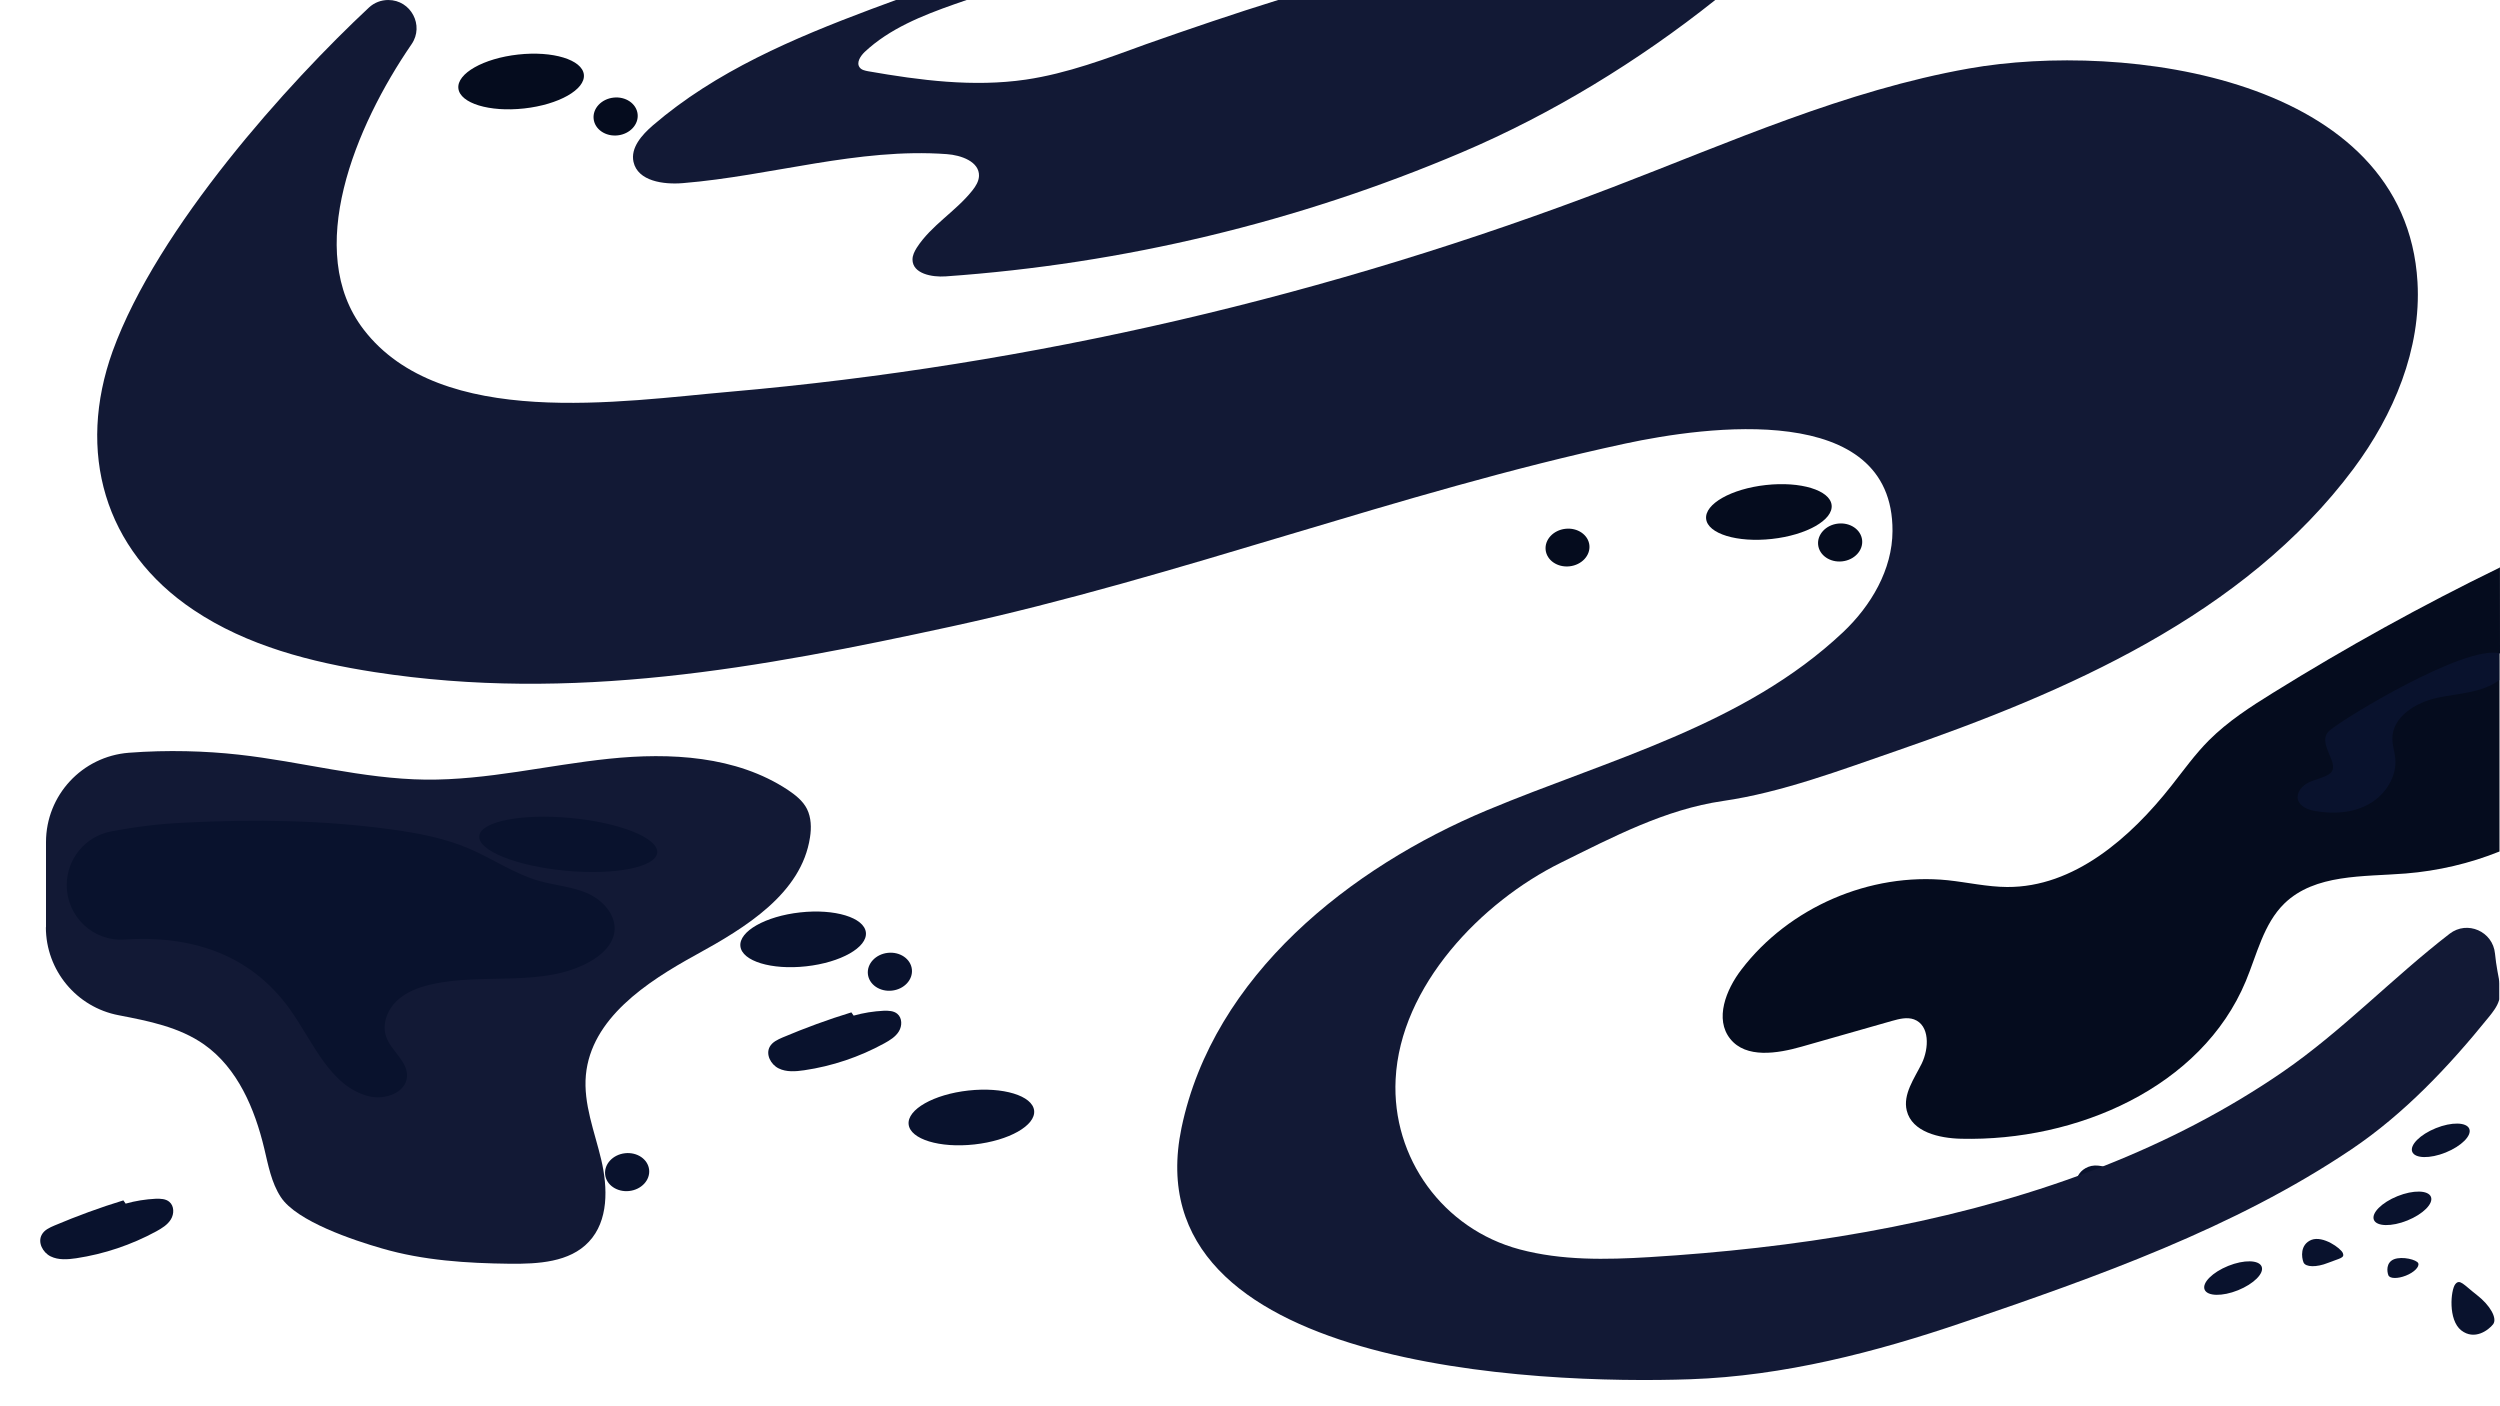
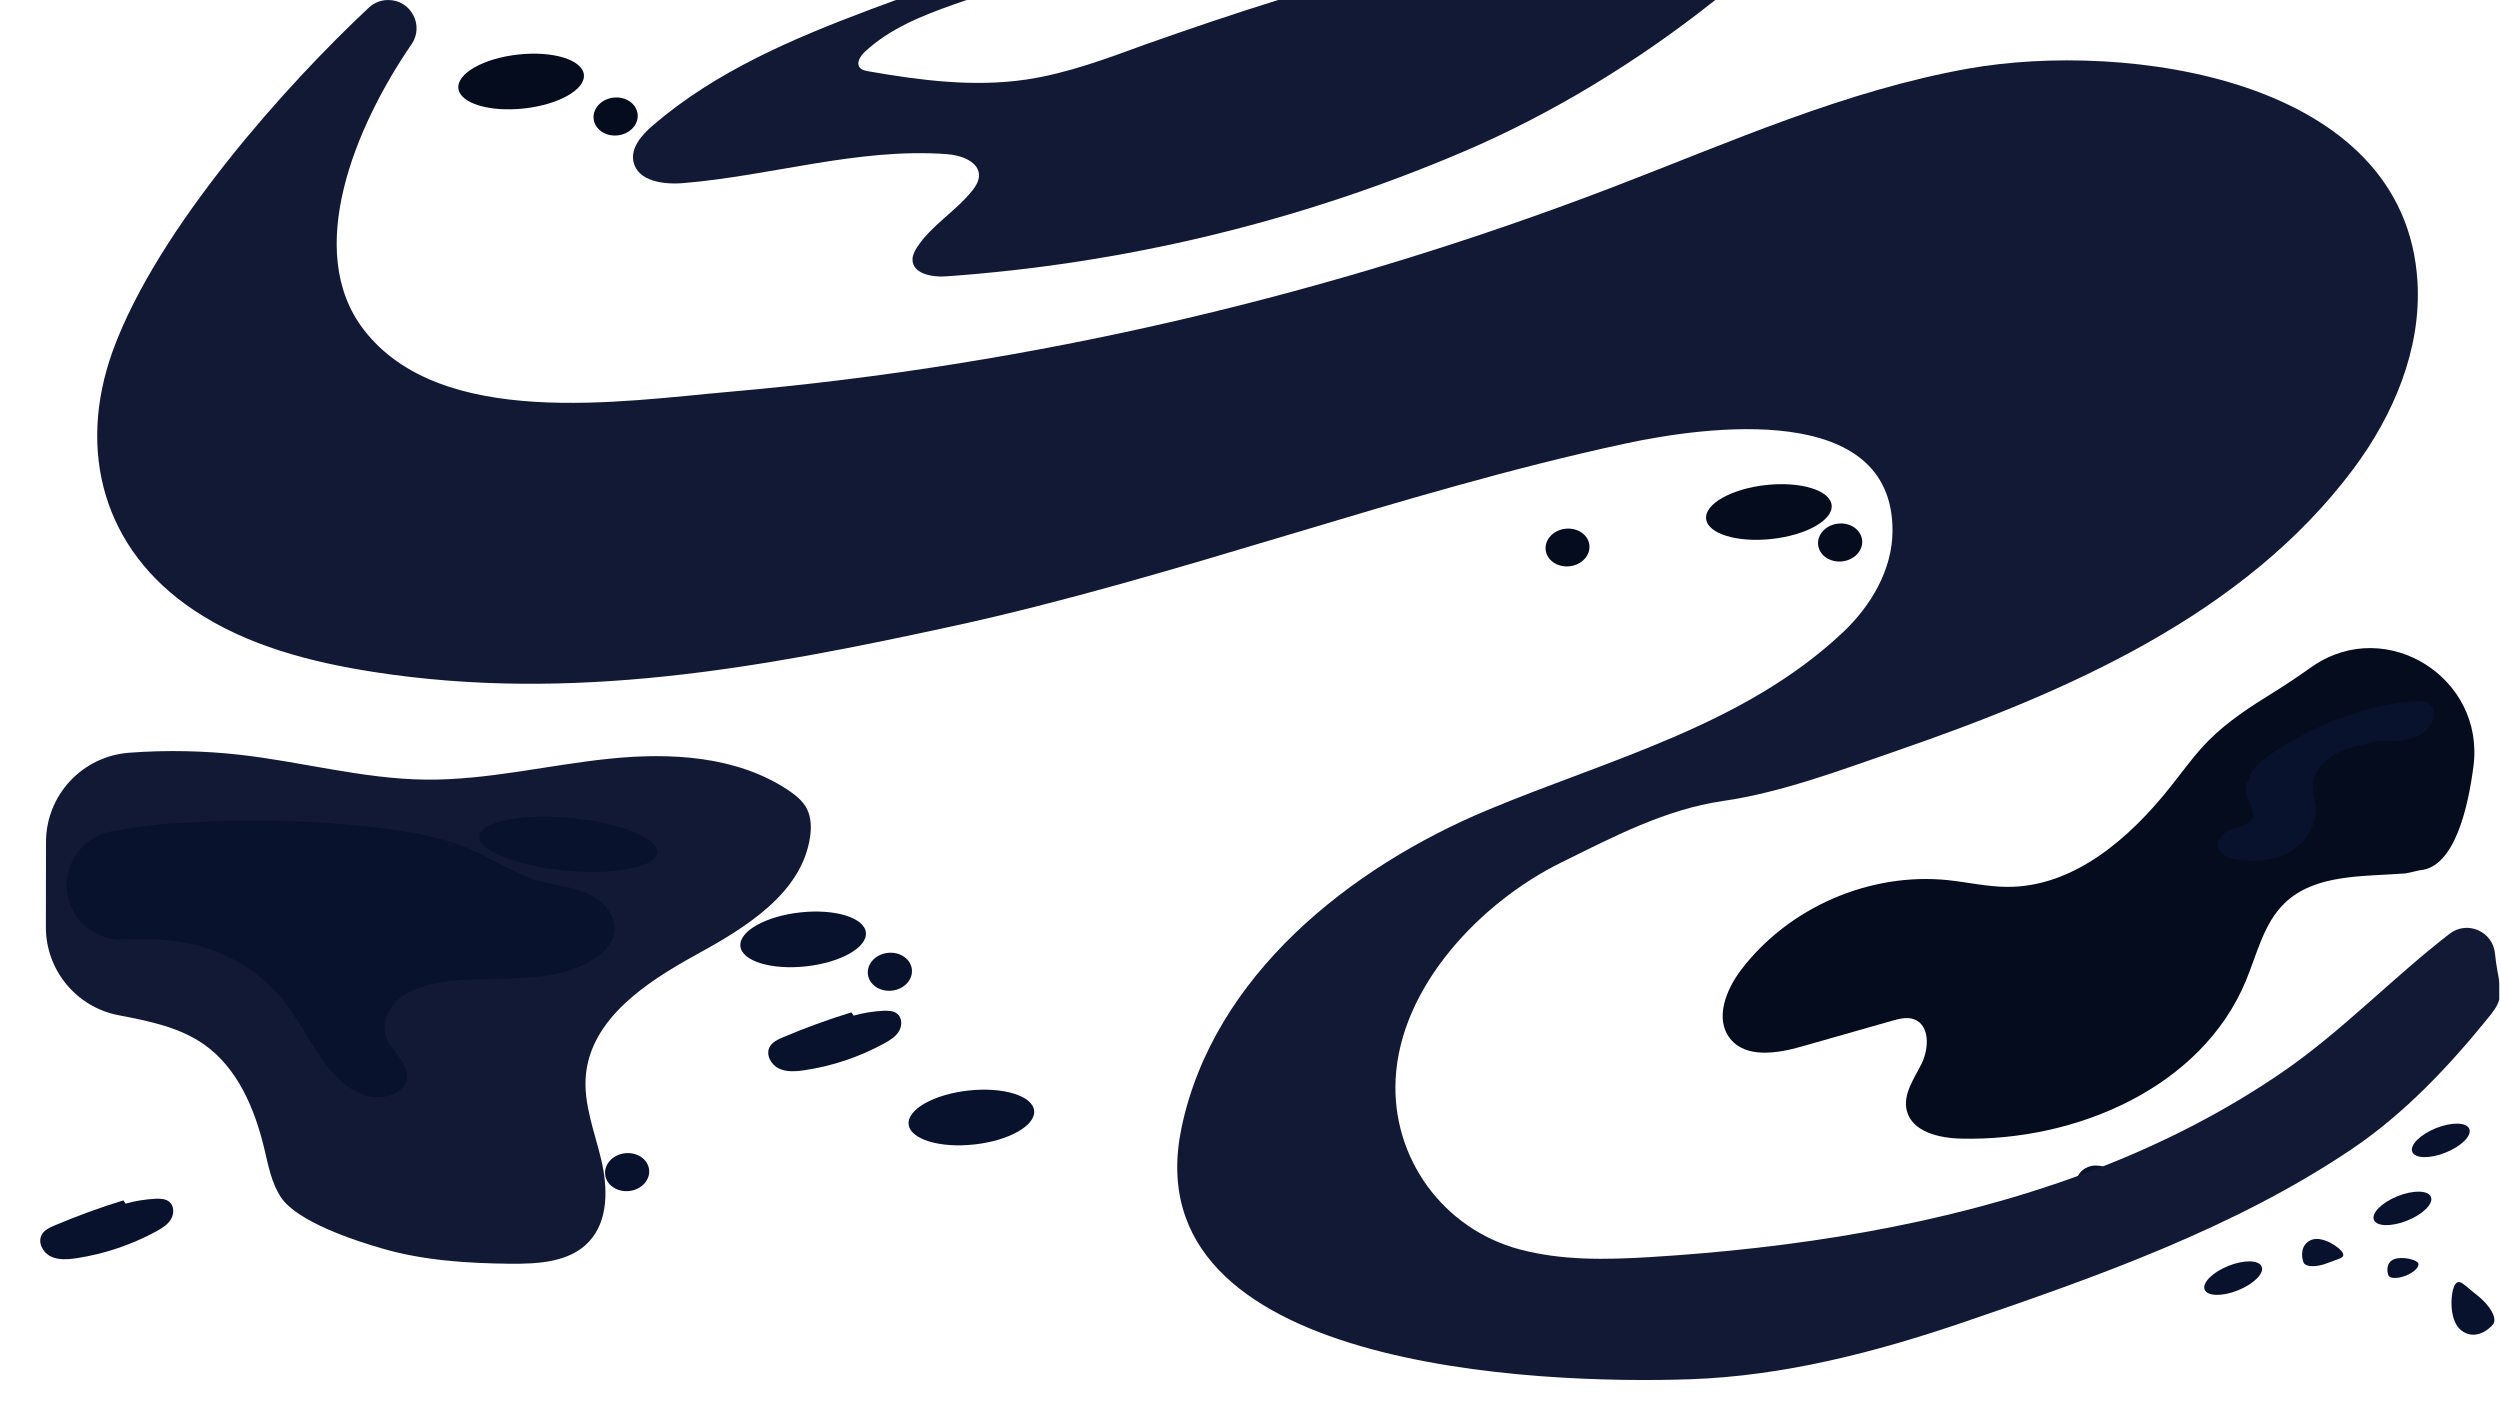
<svg xmlns="http://www.w3.org/2000/svg" version="1.1" id="Layer_1" x="0px" y="0px" viewBox="0 0 2000 1124.7" style="enable-background:new 0 0 2000 1124.7;" xml:space="preserve">
  <style type="text/css">
- 	.st0{fill:url(#SVGID_1_);}
- 	.st1{fill:none;}
- 	.st2{fill:#09122D;}
- 	.st3{fill:#121935;}
- 	.st4{fill:#050C1E;}
+ 	.st0{fill:none;}
+ 	.st1{fill:#09122D;}
+ 	.st2{fill:#121935;}
+ 	.st3{fill:#050C1E;}
</style>
-   <linearGradient id="SVGID_1_" gradientUnits="userSpaceOnUse" x1="1999.729" y1="587.976" x2="1999.729" y2="660.769" gradientTransform="matrix(1 0 0 -1 0 1124.695)">
-     <stop offset="0" style="stop-color:#002F7F" />
-     <stop offset="2.000000e-02" style="stop-color:#002C77" />
-     <stop offset="9.000000e-02" style="stop-color:#001E59" />
-     <stop offset="0.18" style="stop-color:#001341" />
-     <stop offset="0.27" style="stop-color:#000B2E" />
-     <stop offset="0.39" style="stop-color:#000520" />
-     <stop offset="0.53" style="stop-color:#000118" />
-     <stop offset="0.79" style="stop-color:#000016" />
-   </linearGradient>
-   <path class="st0" d="M2000,522.8l-0.5-0.1v-68.4l0.4-0.2L2000,522.8z" />
-   <line class="st1" x1="1999.5" y1="681.2" x2="1999.5" y2="544" />
-   <rect class="st1" width="1999.5" height="1124.7" />
-   <ellipse transform="matrix(0.9274 -0.3741 0.3741 0.9274 -199.4789 796.7578)" class="st2" cx="1952.6" cy="912.2" rx="24.6" ry="10.5" />
-   <path class="st2" d="M1934.6,1010.6c1.1,2.8-3.3,7.3-9.9,9.9c-6.6,2.6-12.9,2.5-14-0.3c-1.1-2.8-2.1-10.1,4.5-12.8  C1921.9,1004.8,1933.5,1007.8,1934.6,1010.6z" />
-   <path class="st2" d="M1705,947.9c2.2,5.4-3.6,5.6-16.2,10.7c-12.6,5.1-24.6,4.8-26.8-0.6c-2.2-5.4-4-19.4,8.6-24.5  S1702.8,942.5,1705,947.9z" />
-   <path class="st2" d="M1964.2,1027.4c3.6-4.6,6.6,0.3,17.3,8.6s16.5,18.7,13,23.4c-3.6,4.6-14.8,13.2-25.5,4.9  C1958.3,1055.9,1960.6,1032,1964.2,1027.4z" />
-   <path class="st2" d="M1874.3,1002.5c1.6,4-2.6,4.1-11.9,7.8c-9.2,3.7-18,3.5-19.6-0.4c-1.6-4-2.9-14.2,6.3-18  C1858.4,988.3,1872.7,998.6,1874.3,1002.5z" />
-   <ellipse transform="matrix(0.9274 -0.3741 0.3741 0.9274 -252.7829 742.6178)" class="st2" cx="1786.5" cy="1022.4" rx="24.6" ry="10.5" />
-   <ellipse transform="matrix(0.9274 -0.3741 0.3741 0.9274 -222.0468 789.2238)" class="st2" cx="1921.9" cy="966.6" rx="24.6" ry="10.5" />
-   <path class="st3" d="M1999.1,783c0.2,1.3,0.3,2.6,0.3,3.9v12.5c-0.1,0.3-0.2,0.6-0.2,0.9c-1.5,5-4.9,9.3-8.2,13.4  c-32.1,39.7-67.6,77.3-109.9,105.8c-93.9,63.2-204,102-310.3,138.3c-70.4,24-143.9,43-218.6,45.6c-120.9,4.2-447.2-8-407-201.1  c25.5-122.2,135.4-208.5,244.4-254.1c97.6-40.8,205.7-67.9,284.7-142.3c22.5-21.2,39.6-50.2,39.7-81.1  c0.5-104.6-149.4-83.8-214-69.9c-181.5,39.1-356.2,106.5-538.5,146.2c-154.1,33.5-303.9,61-461.7,36.6  c-50.9-7.9-102.1-21-144.9-49.7c-72-48.1-93.6-126.9-64.8-207C126,181.9,231.3,65.6,295.2,6c4.2-3.9,9.7-6,15.4-6h0  c18.2,0,28.9,20.4,18.7,35.3c-45.2,65.8-86.6,165.5-38.4,228.3c61.6,80.4,206.6,57.3,293,49.8c241.6-21.1,480-76.9,706.4-163.7  c93.6-35.9,186.1-77.4,284.8-94.9c124.6-22.1,349.4,6.6,358.9,170.9c3.1,53.6-19.1,106.2-51.2,149.3  c-87.6,117.4-230.1,178.8-364.8,225.4c-45,15.5-92.6,33.6-139.7,40.4c-46.1,6.7-87.8,28.7-129.7,49.4  c-63.6,31.4-128.4,98.6-132.1,173.2c-3.2,63.1,38.1,119.8,99.2,136.1c33.7,9,69.1,8.3,103.9,6.2c114.4-7,233.4-25.1,343.1-65.1  c6.6-2.4,13.1-4.9,19.7-7.5l0,0c50.7-20,99.2-44.9,144.1-75.8c47.4-32.7,87.7-75.2,133.2-110.3c14.1-10.9,34.6-1.9,36.3,15.9  c0.5,4.7,1.1,9.5,2,14.2C1998.3,779,1998.7,781,1999.1,783z" />
-   <path class="st3" d="M1372.2,0c-61.3,48.8-130.9,91.4-203,122c-131.1,55.7-270.5,89.1-412.6,99.1c-11.2,0.8-26.6-2.2-26.6-13.5  c0-3.4,1.6-6.5,3.4-9.4c11.5-17.9,31.1-29,44.4-45.7c2.7-3.4,5.2-7.3,5.4-11.7c0.4-11.5-14.3-16.7-25.8-17.5  c-70.8-5.2-140.4,17.4-211.1,23.2c-15.6,1.3-36.1-1.6-39.5-17c-2.5-11.3,6.7-21.6,15.5-29.2c50.3-43.3,112.6-69.7,174.7-93  c6.7-2.5,13.5-5,20.3-7.5h56.6c-3.5,1.2-6.9,2.4-10.4,3.6c-25.8,9.1-51.9,19.5-71.8,38.2c-3.4,3.3-6.8,8.5-4,12.3  c1.5,2.1,4.3,2.6,6.8,3.1c41.7,7.3,84.2,12.8,126.1,6.7c33.2-4.9,64.9-16.9,96.4-28.4C951.9,23,987.1,11,1022.5,0H1372.2z" />
-   <path class="st4" d="M1999.5,544v-21.4l0.5,0.1l-0.1-68.7l-0.4,0.2c-62,30.2-122.4,63.6-181,100c-18.1,11.2-36.2,22.9-51.3,38  c-11.1,11.1-20.3,24-30,36.3c-33,41.9-78.1,81.4-131.5,81.1c-15.9-0.1-31.6-3.7-47.4-5.4c-62.4-6.4-127.2,21.7-165.2,71.5  c-12.3,16-21.6,39.6-8.9,55.4c12.6,15.8,37.6,11.8,57.2,6.2l72.3-20.6c5.7-1.6,11.9-3.2,17.5-1.2c12.7,4.7,12.1,23.1,6.2,35.3  c-6,12.1-15.2,24.6-12,37.7c4.2,17.1,25.9,22.1,43.5,22.5c92.2,2.2,192.2-40.9,227.7-126c9-21.6,14.2-45.9,30.9-62.2  c24.5-23.8,63.1-21.3,97.1-24c25.8-2.1,51.1-8,75-17.6V544z" />
-   <path class="st3" d="M36.7,741.8c0,34.4,24.5,64,58.3,70.4h0c23.8,4.6,48.4,9.4,68.3,23.4c26.8,18.9,40.5,51.4,48.1,83.2  c3.2,13.4,5.7,27.3,13.2,38.8c12.7,19.6,58.9,34.8,80.8,41.1c33.1,9.7,68.1,11.9,102.5,12.3c22.5,0.2,47.8-1.1,63.2-17.6  c15.8-16.8,15.2-43.1,9.9-65.6c-5.3-22.5-14.4-44.7-12.3-67.7c4.2-45.2,48.3-74.4,88-96.2c39.8-21.8,84.5-49.1,91.3-94  c1.2-7.6,1-15.8-2.4-22.7c-3.3-6.6-9.4-11.3-15.5-15.4c-41.2-27.1-93.8-29.9-142.9-24.8s-97.5,17.2-146.8,16.7  c-50.4-0.6-99.6-14.5-149.6-20c-26-2.9-56.6-3.9-87.7-1.5c-37.4,2.9-66.3,34-66.3,71.5V741.8z" />
-   <path class="st2" d="M53.4,708.1c0-20.9,14.7-38.9,35.2-42.9c19.6-3.8,39.5-6.2,59.4-7.1c55.4-2.8,111.2-2.1,166.2,5.6  c20.8,2.9,41.8,6.9,61.1,15.2c18.7,8,35.9,20,55.5,25.7c12.9,3.7,26.6,4.6,38.9,9.9c12.3,5.4,23.3,17.2,21.9,30.5  c-1.2,10.6-10,18.8-19.3,24.1c-37.7,21.4-85.3,8.7-127.6,18.5c-10.1,2.3-20.2,6.2-27.6,13.4c-7.4,7.2-11.6,18.5-8.2,28.3  c4,11.6,17.5,19.8,16.7,32c-0.9,13.1-17.9,18.9-30.6,15.7c-31.2-7.9-44.5-43.7-63.3-69.9c-32.8-45.5-81.3-58.8-132-55.5  C74.6,753.4,53.4,733.3,53.4,708.1L53.4,708.1z" />
-   <ellipse transform="matrix(9.306565e-02 -0.9957 0.9957 9.306565e-02 -260.3001 1065.168)" class="st2" cx="454.5" cy="675.5" rx="21.2" ry="71.5" />
-   <ellipse transform="matrix(0.994 -0.1094 0.1094 0.994 -78.3452 74.7859)" class="st2" cx="642.5" cy="751.5" rx="50.5" ry="21.7" />
-   <ellipse transform="matrix(0.994 -0.1094 0.1094 0.994 -4.6346 45.9996)" class="st4" cx="416.9" cy="65.2" rx="50.5" ry="21.7" />
-   <ellipse transform="matrix(0.994 -0.1094 0.1094 0.994 -36.3167 157.2561)" class="st4" cx="1415.1" cy="409.6" rx="50.5" ry="21.7" />
-   <ellipse transform="matrix(0.994 -0.1094 0.1094 0.994 -76.9822 166.6554)" class="st4" cx="1480.5" cy="785" rx="50.5" ry="21.7" />
-   <ellipse transform="matrix(0.994 -0.1094 0.1094 0.994 -93.1331 90.3672)" class="st2" cx="777.1" cy="894" rx="50.5" ry="21.7" />
-   <ellipse transform="matrix(0.994 -0.1094 0.1094 0.994 -99.567 60.5069)" class="st2" cx="501.7" cy="937.7" rx="17.7" ry="15.2" />
-   <ellipse transform="matrix(0.9939 -0.1104 0.1104 0.9939 -40.6964 141.16)" class="st4" cx="1254" cy="438" rx="17.6" ry="15.1" />
-   <ellipse transform="matrix(0.994 -0.1094 0.1094 0.994 -7.2386 54.4341)" class="st4" cx="492.5" cy="93.2" rx="17.7" ry="15.2" />
-   <ellipse transform="matrix(0.994 -0.1094 0.1094 0.994 -80.7628 82.5339)" class="st2" cx="711.9" cy="777.4" rx="17.7" ry="15.2" />
-   <ellipse transform="matrix(0.994 -0.1094 0.1094 0.994 -38.6411 163.6337)" class="st4" cx="1472.1" cy="434" rx="17.7" ry="15.2" />
-   <path class="st2" d="M1999.5,522.6V544c-13.9,10.4-32.6,10.6-49.6,14.2c-17.2,3.7-36.2,15.3-36,32.9c0,5.2,1.8,10.2,2.3,15.4  c1.5,14.7-7.8,29.2-20.6,36.5c-12.8,7.4-28.5,8.4-43.1,5.9c-5.9-1-12.8-3.6-14.2-9.4c-1.3-5.6,3.4-11,8.6-13.5  c5.2-2.5,11.2-3.5,16.1-6.5c11.8-7.4-11.5-25.1,0.9-35.3C1876.2,573.9,1971.3,516.2,1999.5,522.6z" />
-   <path class="st2" d="M681.1,809.9c-18.7,5.7-37.1,12.5-55.1,20.1c-3.9,1.7-8.1,3.6-10.2,7.4c-3.4,6.1,0.8,14.2,7.1,17.3  c6.2,3.1,13.6,2.5,20.5,1.5c22.4-3.3,44.1-10.6,64-21.5c4.5-2.5,9-5.2,11.7-9.6s2.7-10.7-1.2-14c-2.9-2.5-7.1-2.6-10.9-2.5  c-8.2,0.4-16.3,1.7-24.1,3.9L681.1,809.9z" />
-   <path class="st2" d="M98.7,960.3c-18.7,5.7-37.1,12.5-55.1,20.1c-4,1.7-8.2,3.6-10.2,7.4c-3.4,6.1,0.8,14.2,7.1,17.3  s13.6,2.5,20.5,1.5c22.4-3.4,44.1-10.7,64-21.5c4.5-2.5,9-5.2,11.7-9.6s2.7-10.7-1.2-14c-2.9-2.5-7.1-2.6-10.9-2.5  c-8.2,0.4-16.3,1.7-24.1,3.9L98.7,960.3z" />
+   <line class="st0" x1="1999.5" y1="681.2" x2="1999.5" y2="544" />
+   <rect class="st0" width="1999.5" height="1124.7" />
+   <ellipse transform="matrix(0.9274 -0.3741 0.3741 0.9274 -199.495 796.7054)" class="st1" cx="1952.6" cy="912.3" rx="24.6" ry="10.5" />
+   <path class="st1" d="M1934.6,1010.6c1.1,2.8-3.3,7.3-9.9,9.9c-6.6,2.6-12.9,2.5-14-0.3s-2.1-10.1,4.5-12.8  C1921.9,1004.8,1933.5,1007.8,1934.6,1010.6z" />
+   <path class="st1" d="M1705,947.9c2.2,5.4-3.6,5.6-16.2,10.7c-12.6,5.1-24.6,4.8-26.8-0.6c-2.2-5.4-4-19.4,8.6-24.5  S1702.8,942.5,1705,947.9z" />
+   <path class="st1" d="M1964.2,1027.4c3.6-4.6,6.6,0.3,17.3,8.6s16.5,18.7,13,23.4c-3.6,4.6-14.8,13.2-25.5,4.9  C1958.3,1055.9,1960.6,1032,1964.2,1027.4z" />
+   <path class="st1" d="M1874.3,1002.5c1.6,4-2.6,4.1-11.9,7.8c-9.2,3.7-18,3.5-19.6-0.4c-1.6-4-2.9-14.2,6.3-18  C1858.4,988.3,1872.7,998.6,1874.3,1002.5z" />
+   <ellipse transform="matrix(0.9274 -0.3741 0.3741 0.9274 -252.7813 742.5623)" class="st1" cx="1786.5" cy="1022.5" rx="24.6" ry="10.5" />
+   <ellipse transform="matrix(0.9274 -0.3741 0.3741 0.9274 -222.0746 789.1752)" class="st1" cx="1921.9" cy="966.7" rx="24.6" ry="10.5" />
+   <path class="st2" d="M1999.1,783c0.2,1.3,0.3,2.6,0.3,3.9v12.5c-0.1,0.3-0.2,0.6-0.2,0.9c-1.5,5-4.9,9.3-8.2,13.4  c-32.1,39.7-67.6,77.3-109.9,105.8c-93.9,63.2-204,102-310.3,138.3c-70.4,24-143.9,43-218.6,45.6c-120.9,4.2-447.2-8-407-201.1  c25.5-122.2,135.4-208.5,244.4-254.1c97.6-40.8,205.7-67.9,284.7-142.3c22.5-21.2,39.6-50.2,39.7-81.1  c0.5-104.6-149.4-83.8-214-69.9C1118.5,394,943.8,461.4,761.5,501.1c-154.1,33.5-303.9,61-461.7,36.6c-50.9-7.9-102.1-21-144.9-49.7  c-72-48.1-93.6-126.9-64.8-207C126,181.9,231.3,65.6,295.2,6c4.2-3.9,9.7-6,15.4-6l0,0c18.2,0,28.9,20.4,18.7,35.3  c-45.2,65.8-86.6,165.5-38.4,228.3c61.6,80.4,206.6,57.3,293,49.8c241.6-21.1,480-76.9,706.4-163.7c93.6-35.9,186.1-77.4,284.8-94.9  c124.6-22.1,349.4,6.6,358.9,170.9c3.1,53.6-19.1,106.2-51.2,149.3c-87.6,117.4-230.1,178.8-364.8,225.4  c-45,15.5-92.6,33.6-139.7,40.4c-46.1,6.7-87.8,28.7-129.7,49.4c-63.6,31.4-128.4,98.6-132.1,173.2c-3.2,63.1,38.1,119.8,99.2,136.1  c33.7,9,69.1,8.3,103.9,6.2c114.4-7,233.4-25.1,343.1-65.1c6.6-2.4,13.1-4.9,19.7-7.5l0,0c50.7-20,99.2-44.9,144.1-75.8  c47.4-32.7,87.7-75.2,133.2-110.3c14.1-10.9,34.6-1.9,36.3,15.9c0.5,4.7,1.1,9.5,2,14.2C1998.3,779,1998.7,781,1999.1,783z" />
+   <path class="st2" d="M1372.2,0c-61.3,48.8-130.9,91.4-203,122c-131.1,55.7-270.5,89.1-412.6,99.1c-11.2,0.8-26.6-2.2-26.6-13.5  c0-3.4,1.6-6.5,3.4-9.4c11.5-17.9,31.1-29,44.4-45.7c2.7-3.4,5.2-7.3,5.4-11.7c0.4-11.5-14.3-16.7-25.8-17.5  c-70.8-5.2-140.4,17.4-211.1,23.2c-15.6,1.3-36.1-1.6-39.5-17c-2.5-11.3,6.7-21.6,15.5-29.2C572.6,57,634.9,30.6,697,7.3  c6.7-2.5,13.5-5,20.3-7.5h56.6c-3.5,1.2-6.9,2.4-10.4,3.6c-25.8,9.1-51.9,19.5-71.8,38.2c-3.4,3.3-6.8,8.5-4,12.3  c1.5,2.1,4.3,2.6,6.8,3.1c41.7,7.3,84.2,12.8,126.1,6.7c33.2-4.9,64.9-16.9,96.4-28.4C951.9,23,987.1,11,1022.5,0H1372.2z" />
+   <path class="st3" d="M1978.8,612.7c9-70.4-69.3-119.8-128.1-80.1c-0.7,0.5-1.4,0.9-2.1,1.4c-8.8,6.3-18.5,12.9-30.1,20.1  c-18.1,11.2-36.2,22.9-51.3,38c-11.1,11.1-20.3,24-30,36.3c-33,41.9-78.1,81.4-131.5,81.1c-15.9-0.1-31.6-3.7-47.4-5.4  c-62.4-6.4-127.2,21.7-165.2,71.5c-12.3,16-21.6,39.6-8.9,55.4c12.6,15.8,37.6,11.8,57.2,6.2l72.3-20.6c5.7-1.6,11.9-3.2,17.5-1.2  c12.7,4.7,12.1,23.1,6.2,35.3c-6,12.1-15.2,24.6-12,37.7c4.2,17.1,25.9,22.1,43.5,22.5c92.2,2.2,192.2-40.9,227.7-126  c9-21.6,14.2-45.9,30.9-62.2c24.5-23.8,63.1-21.3,97.1-24c0.3,0,11.2-2.5,11.4-2.5C1963.8,693.9,1974.6,645.5,1978.8,612.7z" />
+   <path class="st2" d="M36.7,741.8c0,34.4,24.5,64,58.3,70.4l0,0c23.8,4.6,48.4,9.4,68.3,23.4c26.8,18.9,40.5,51.4,48.1,83.2  c3.2,13.4,5.7,27.3,13.2,38.8c12.7,19.6,58.9,34.8,80.8,41.1c33.1,9.7,68.1,11.9,102.5,12.3c22.5,0.2,47.8-1.1,63.2-17.6  c15.8-16.8,15.2-43.1,9.9-65.6c-5.3-22.5-14.4-44.7-12.3-67.7c4.2-45.2,48.3-74.4,88-96.2c39.8-21.8,84.5-49.1,91.3-94  c1.2-7.6,1-15.8-2.4-22.7c-3.3-6.6-9.4-11.3-15.5-15.4c-41.2-27.1-93.8-29.9-142.9-24.8s-97.5,17.2-146.8,16.7  c-50.4-0.6-99.6-14.5-149.6-20c-26-2.9-56.6-3.9-87.7-1.5c-37.4,2.9-66.3,34-66.3,71.5L36.7,741.8L36.7,741.8z" />
+   <path class="st1" d="M53.4,708.1c0-20.9,14.7-38.9,35.2-42.9c19.6-3.8,39.5-6.2,59.4-7.1c55.4-2.8,111.2-2.1,166.2,5.6  c20.8,2.9,41.8,6.9,61.1,15.2c18.7,8,35.9,20,55.5,25.7c12.9,3.7,26.6,4.6,38.9,9.9c12.3,5.4,23.3,17.2,21.9,30.5  c-1.2,10.6-10,18.8-19.3,24.1c-37.7,21.4-85.3,8.7-127.6,18.5c-10.1,2.3-20.2,6.2-27.6,13.4s-11.6,18.5-8.2,28.3  c4,11.6,17.5,19.8,16.7,32c-0.9,13.1-17.9,18.9-30.6,15.7c-31.2-7.9-44.5-43.7-63.3-69.9c-32.8-45.5-81.3-58.8-132-55.5  C74.6,753.4,53.4,733.3,53.4,708.1L53.4,708.1z" />
+   <ellipse transform="matrix(9.306194e-02 -0.9957 0.9957 9.306194e-02 -260.2689 1065.247)" class="st1" cx="454.6" cy="675.5" rx="21.2" ry="71.5" />
+   <ellipse transform="matrix(0.994 -0.1094 0.1094 0.994 -78.3561 74.8014)" class="st1" cx="642.5" cy="751.5" rx="50.5" ry="21.7" />
+   <ellipse transform="matrix(0.994 -0.1094 0.1094 0.994 -4.6305 45.9998)" class="st3" cx="416.9" cy="65.2" rx="50.5" ry="21.7" />
+   <ellipse transform="matrix(0.994 -0.1094 0.1094 0.994 -36.315 157.2703)" class="st3" cx="1415.1" cy="409.6" rx="50.5" ry="21.7" />
+   <ellipse transform="matrix(0.994 -0.1094 0.1094 0.994 -76.9902 166.6794)" class="st3" cx="1480.5" cy="785" rx="50.5" ry="21.7" />
+   <ellipse transform="matrix(0.994 -0.1094 0.1094 0.994 -93.1378 90.3813)" class="st1" cx="777.1" cy="894" rx="50.5" ry="21.7" />
+   <ellipse transform="matrix(0.994 -0.1094 0.1094 0.994 -99.5723 60.5148)" class="st1" cx="501.7" cy="937.7" rx="17.7" ry="15.2" />
+   <ellipse transform="matrix(0.9939 -0.1104 0.1104 0.9939 -40.6945 141.1185)" class="st3" cx="1254" cy="438" rx="17.6" ry="15.1" />
+   <ellipse transform="matrix(0.994 -0.1094 0.1094 0.994 -7.2395 54.439)" class="st3" cx="492.5" cy="93.2" rx="17.7" ry="15.2" />
+   <ellipse transform="matrix(0.994 -0.1094 0.1094 0.994 -80.773 82.5492)" class="st1" cx="711.9" cy="777.4" rx="17.7" ry="15.2" />
+   <ellipse transform="matrix(0.994 -0.1094 0.1094 0.994 -38.6417 163.6529)" class="st3" cx="1472.1" cy="434" rx="17.7" ry="15.2" />
+   <path class="st1" d="M1935.8,561c20.2-0.5,14,35.3-25.8,31.5c-8-0.8-16,2.5-23.8,4.1c-17.2,3.7-36.2,15.3-36,32.9  c0,5.2,1.8,10.2,2.3,15.4c1.5,14.7-7.8,29.2-20.6,36.5c-12.8,7.4-28.5,8.4-43.1,5.9c-5.9-1-12.8-3.6-14.2-9.4  c-1.3-5.6,3.4-11,8.6-13.5s11.2-3.5,16.1-6.5c11.8-7.4-11.5-25.1,0.9-35.3C1793.5,612.7,1871.1,562.3,1935.8,561z" />
+   <path class="st1" d="M681.1,809.9c-18.7,5.7-37.1,12.5-55.1,20.1c-3.9,1.7-8.1,3.6-10.2,7.4c-3.4,6.1,0.8,14.2,7.1,17.3  c6.2,3.1,13.6,2.5,20.5,1.5c22.4-3.3,44.1-10.6,64-21.5c4.5-2.5,9-5.2,11.7-9.6s2.7-10.7-1.2-14c-2.9-2.5-7.1-2.6-10.9-2.5  c-8.2,0.4-16.3,1.7-24.1,3.9L681.1,809.9z" />
+   <path class="st1" d="M98.7,960.3C80,966,61.6,972.8,43.6,980.4c-4,1.7-8.2,3.6-10.2,7.4c-3.4,6.1,0.8,14.2,7.1,17.3  s13.6,2.5,20.5,1.5c22.4-3.4,44.1-10.7,64-21.5c4.5-2.5,9-5.2,11.7-9.6s2.7-10.7-1.2-14c-2.9-2.5-7.1-2.6-10.9-2.5  c-8.2,0.4-16.3,1.7-24.1,3.9L98.7,960.3z" />
</svg>
